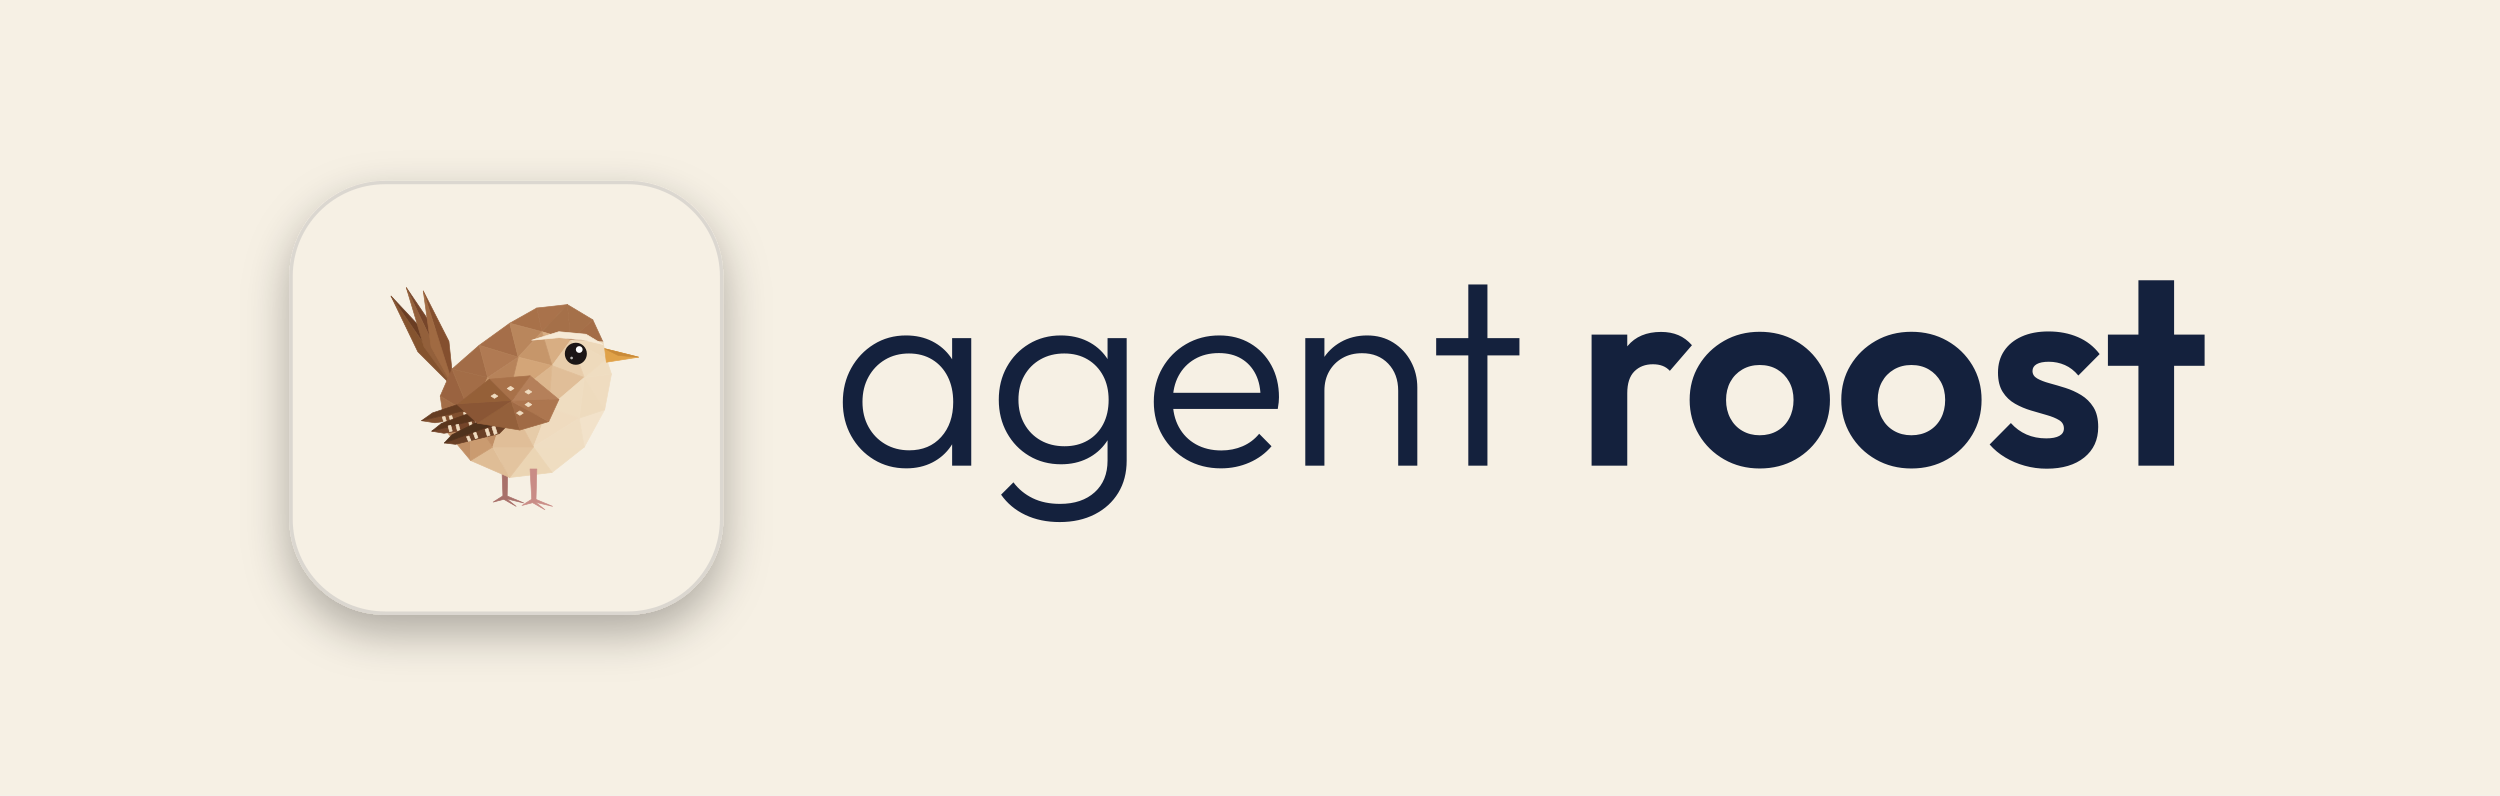
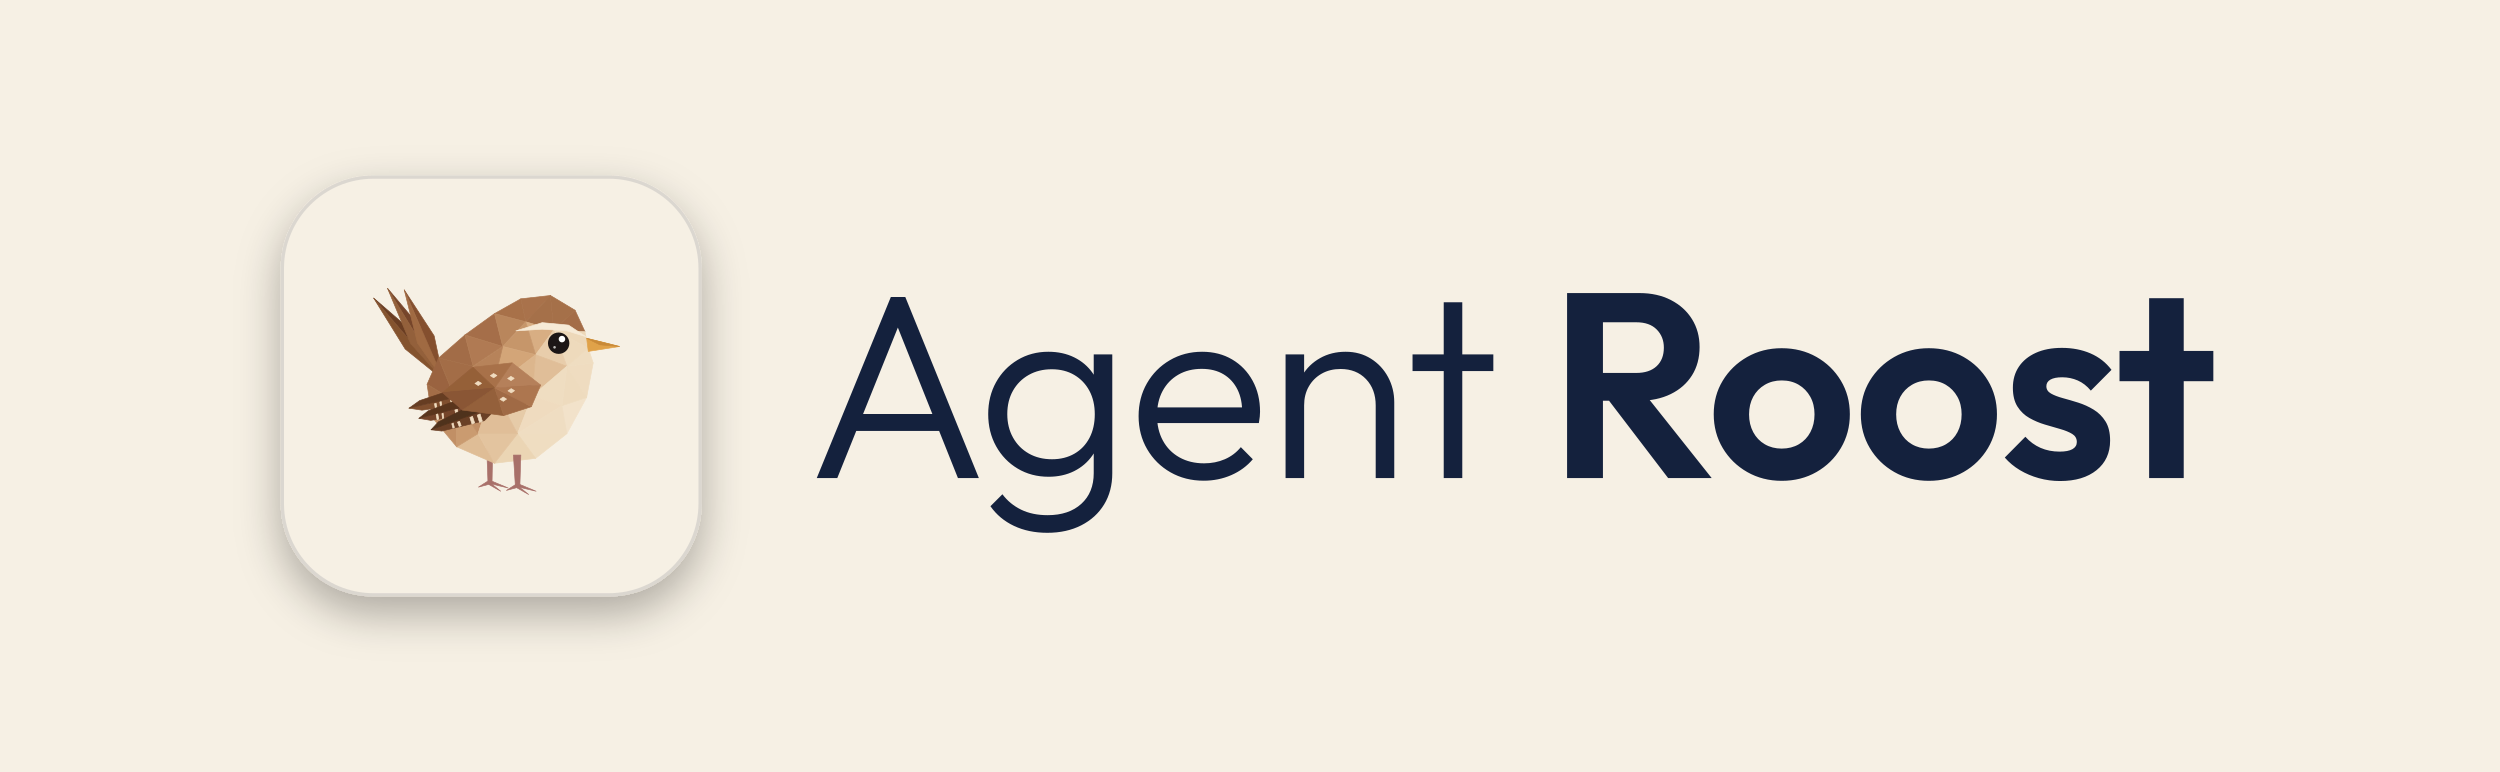
- <svg xmlns="http://www.w3.org/2000/svg" width="553" height="176" viewBox="0 0 553 176">
+ <svg xmlns="http://www.w3.org/2000/svg" width="570" height="176" viewBox="0 0 570 176">
  <defs>
    <filter id="lift" x="-30%" y="-30%" width="160%" height="170%">
      <feDropShadow dx="0" dy="4" stdDeviation="5" flood-color="#000" flood-opacity="0.3" />
    </filter>
  </defs>
-   <rect width="553" height="176" fill="#F6F0E4" />
+   <rect width="570" height="176" fill="#F6F0E4" />
  <g transform="translate(64 40)">
    <g filter="url(#lift)">
      <g transform="scale(0.1875)">
        <defs>
          <clipPath id="icorner">
            <rect width="512" height="512" rx="113" />
          </clipPath>
        </defs>
        <g clip-path="url(#icorner)">
          <rect width="512" height="512" fill="#F6F0E4" />
-           <g>
-             <path id="path1" fill="#6a3e24" stroke="#6a3e24" stroke-width="0.8" stroke-linejoin="round" d="M 194 244 L 169.774 189.182 L 120 136 Z" />
-             <path id="path2" fill="#84522f" stroke="#84522f" stroke-width="0.8" stroke-linejoin="round" d="M 194 244 L 120 136 L 151.626 201.618 Z" />
-             <path id="path3" fill="#764529" stroke="#764529" stroke-width="0.8" stroke-linejoin="round" d="M 194 244 L 178.738 186.184 L 138 126 Z" />
-             <path id="path4" fill="#93603a" stroke="#93603a" stroke-width="0.8" stroke-linejoin="round" d="M 194 244 L 138 126 L 158.862 195.616 Z" />
-             <path id="path5" fill="#84502f" stroke="#84502f" stroke-width="0.8" stroke-linejoin="round" d="M 194 244 L 188.289 189.388 L 158 130 Z" />
-             <path id="path6" fill="#a06a42" stroke="#a06a42" stroke-width="0.8" stroke-linejoin="round" d="M 194 244 L 158 130 L 167.311 196.012 Z" />
-             <path id="path7" fill="#a86f69" stroke="#a86f69" stroke-width="0.8" stroke-linejoin="round" d="M 250 318 L 258 318 L 257 372 L 252 372 Z" />
-             <path id="path8" fill="#a86f69" stroke="#a86f69" stroke-width="0.8" stroke-linejoin="round" d="M 252.5 370 L 276.5 380 L 255.5 375 Z" />
-             <path id="path9" fill="#a86f69" stroke="#a86f69" stroke-width="0.8" stroke-linejoin="round" d="M 252.5 372 L 267.5 384 L 253.5 376 Z" />
-             <path id="path10" fill="#a86f69" stroke="#a86f69" stroke-width="0.8" stroke-linejoin="round" d="M 254.5 370 L 240.5 379 L 255.5 375 Z" />
-             <path id="path11" fill="#a46d47" stroke="#a46d47" stroke-width="0.8" stroke-linejoin="round" d="M 370 190 L 358 164 L 332 188 Z" />
-             <path id="path12" fill="#a56f48" stroke="#a56f48" stroke-width="0.8" stroke-linejoin="round" d="M 358 164 L 328 146 L 332 188 Z" />
-             <path id="path13" fill="#edd8b9" stroke="#edd8b9" stroke-width="0.8" stroke-linejoin="round" d="M 370 190 L 374 210 L 332 188 Z" />
-             <path id="path14" fill="#a9724b" stroke="#a9724b" stroke-width="0.8" stroke-linejoin="round" d="M 328 146 L 292 150 L 298 178 Z" />
-             <path id="path15" fill="#a56f48" stroke="#a56f48" stroke-width="0.8" stroke-linejoin="round" d="M 328 146 L 332 188 L 298 178 Z" />
-             <path id="path16" fill="#a8714a" stroke="#a8714a" stroke-width="0.8" stroke-linejoin="round" d="M 292 150 L 260 168 L 298 178 Z" />
-             <path id="path17" fill="#efdcc0" stroke="#efdcc0" stroke-width="0.8" stroke-linejoin="round" d="M 372 270 L 380 228 L 348 232 Z" />
-             <path id="path18" fill="#efddc1" stroke="#efddc1" stroke-width="0.8" stroke-linejoin="round" d="M 380 228 L 374 210 L 348 232 Z" />
-             <path id="path19" fill="#eedabc" stroke="#eedabc" stroke-width="0.8" stroke-linejoin="round" d="M 374 210 L 332 188 L 348 232 Z" />
-             <path id="path20" fill="#d8ae83" stroke="#d8ae83" stroke-width="0.8" stroke-linejoin="round" d="M 332 188 L 298 178 L 310 218 Z" />
-             <path id="path21" fill="#e8cdab" stroke="#e8cdab" stroke-width="0.8" stroke-linejoin="round" d="M 332 188 L 348 232 L 310 218 Z" />
-             <path id="path22" fill="#a56e48" stroke="#a56e48" stroke-width="0.8" stroke-linejoin="round" d="M 260 168 L 224 194 L 270 208 Z" />
-             <path id="path23" fill="#b9865c" stroke="#b9865c" stroke-width="0.8" stroke-linejoin="round" d="M 260 168 L 298 178 L 270 208 Z" />
-             <path id="path24" fill="#c6966b" stroke="#c6966b" stroke-width="0.8" stroke-linejoin="round" d="M 298 178 L 310 218 L 270 208 Z" />
-             <path id="path25" fill="#a26c46" stroke="#a26c46" stroke-width="0.8" stroke-linejoin="round" d="M 224 194 L 192 222 L 234 232 Z" />
-             <path id="path26" fill="#b07a52" stroke="#b07a52" stroke-width="0.8" stroke-linejoin="round" d="M 224 194 L 270 208 L 234 232 Z" />
-             <path id="path27" fill="#9a6440" stroke="#9a6440" stroke-width="0.8" stroke-linejoin="round" d="M 192 222 L 178 254 L 214 276 Z" />
-             <path id="path28" fill="#a36d47" stroke="#a36d47" stroke-width="0.8" stroke-linejoin="round" d="M 192 222 L 234 232 L 214 276 Z" />
-             <path id="path29" fill="#a36d47" stroke="#a36d47" stroke-width="0.8" stroke-linejoin="round" d="M 178 254 L 184 294 L 214 276 Z" />
-             <path id="path30" fill="#c18f65" stroke="#c18f65" stroke-width="0.8" stroke-linejoin="round" d="M 184 294 L 214 330 L 214 276 Z" />
-             <path id="path31" fill="#d3a578" stroke="#d3a578" stroke-width="0.8" stroke-linejoin="round" d="M 310 218 L 270 208 L 258 258 Z" />
-             <path id="path32" fill="#b7835a" stroke="#b7835a" stroke-width="0.8" stroke-linejoin="round" d="M 270 208 L 234 232 L 258 258 Z" />
-             <path id="path33" fill="#c19065" stroke="#c19065" stroke-width="0.8" stroke-linejoin="round" d="M 234 232 L 214 276 L 258 258 Z" />
-             <path id="path34" fill="#e0be98" stroke="#e0be98" stroke-width="0.8" stroke-linejoin="round" d="M 348 232 L 310 218 L 306 268 Z" />
-             <path id="path35" fill="#dcb68d" stroke="#dcb68d" stroke-width="0.8" stroke-linejoin="round" d="M 310 218 L 258 258 L 306 268 Z" />
-             <path id="path36" fill="#f2e2ca" stroke="#f2e2ca" stroke-width="0.8" stroke-linejoin="round" d="M 348 314 L 372 270 L 342 280 Z" />
-             <path id="path37" fill="#eedbbe" stroke="#eedbbe" stroke-width="0.8" stroke-linejoin="round" d="M 372 270 L 348 232 L 342 280 Z" />
-             <path id="path38" fill="#efddc1" stroke="#efddc1" stroke-width="0.8" stroke-linejoin="round" d="M 348 232 L 306 268 L 342 280 Z" />
-             <path id="path39" fill="#efddc1" stroke="#efddc1" stroke-width="0.8" stroke-linejoin="round" d="M 310 344 L 348 314 L 288 314 Z" />
-             <path id="path40" fill="#ebd5b4" stroke="#ebd5b4" stroke-width="0.8" stroke-linejoin="round" d="M 260 350 L 310 344 L 288 314 Z" />
-             <path id="path41" fill="#e6cba8" stroke="#e6cba8" stroke-width="0.8" stroke-linejoin="round" d="M 258 258 L 306 268 L 288 314 Z" />
-             <path id="path42" fill="#efdbbf" stroke="#efdbbf" stroke-width="0.8" stroke-linejoin="round" d="M 306 268 L 342 280 L 288 314 Z" />
-             <path id="path43" fill="#efddc2" stroke="#efddc2" stroke-width="0.8" stroke-linejoin="round" d="M 348 314 L 342 280 L 288 314 Z" />
-             <path id="path44" fill="#dfbd96" stroke="#dfbd96" stroke-width="0.8" stroke-linejoin="round" d="M 214 330 L 260 350 L 240 314 Z" />
-             <path id="path45" fill="#e3c49f" stroke="#e3c49f" stroke-width="0.8" stroke-linejoin="round" d="M 260 350 L 288 314 L 240 314 Z" />
-             <path id="path46" fill="#ca9b70" stroke="#ca9b70" stroke-width="0.8" stroke-linejoin="round" d="M 214 330 L 214 276 L 240 314 Z" />
-             <path id="path47" fill="#c18f65" stroke="#c18f65" stroke-width="0.8" stroke-linejoin="round" d="M 214 276 L 258 258 L 240 314 Z" />
-             <path id="path48" fill="#e0be98" stroke="#e0be98" stroke-width="0.8" stroke-linejoin="round" d="M 258 258 L 288 314 L 240 314 Z" />
-             <path id="path49" fill="#80502f" stroke="#80502f" stroke-width="0.8" stroke-linejoin="round" d="M 292 237 L 237.958 275.979 L 171.779 285.439 L 156 283 L 300 249 Z" />
-             <path id="path50" fill="#663c22" stroke="#663c22" stroke-width="0.8" stroke-linejoin="round" d="M 300 249 L 156 283 L 169.021 273.761 L 232.442 252.621 L 308 261 Z" />
-             <path id="path51" fill="#f0dcc0" stroke="#f0dcc0" stroke-width="0.8" stroke-linejoin="round" d="M 241.03 280.185 L 239.422 273.372 L 236.308 274.108 L 237.916 280.92 Z" />
-             <path id="path52" fill="#f0dcc0" stroke="#f0dcc0" stroke-width="0.8" stroke-linejoin="round" d="M 217.11 277.305 L 215.502 270.492 L 212.388 271.228 L 213.996 278.04 Z" />
-             <path id="path53" fill="#f0dcc0" stroke="#f0dcc0" stroke-width="0.8" stroke-linejoin="round" d="M 210.19 279.425 L 208.582 272.612 L 205.467 273.348 L 207.076 280.16 Z" />
-             <path id="Path-copy-4" fill="#f0dcc0" stroke="#f0dcc0" stroke-width="0.8" stroke-linejoin="round" d="M 193.19 282.56 L 191.582 277 L 188.467 277.6 L 190.076 283.16 Z" />
-             <path id="Path-copy-5" fill="#f0dcc0" stroke="#f0dcc0" stroke-width="0.8" stroke-linejoin="round" d="M 185.19 283.56 L 183.582 278 L 180.467 278.6 L 182.076 284.16 Z" />
-             <path id="path54" fill="#74452a" stroke="#74452a" stroke-width="0.8" stroke-linejoin="round" d="M 290.116 251.324 L 242.116 288.601 L 182.467 297.823 L 168.044 295.354 L 297.259 261.953 Z" />
-             <path id="path55" fill="#5a341d" stroke="#5a341d" stroke-width="0.8" stroke-linejoin="round" d="M 297.259 261.953 L 168.044 295.354 L 179.464 286.205 L 236.109 265.365 L 304.402 272.582 Z" />
-             <path id="path56" fill="#f0dcc0" stroke="#f0dcc0" stroke-width="0.8" stroke-linejoin="round" d="M 245.393 291.977 L 243.085 285.369 L 240.064 286.424 L 242.372 293.032 Z" />
-             <path id="path57" fill="#f0dcc0" stroke="#f0dcc0" stroke-width="0.8" stroke-linejoin="round" d="M 224.713 288.897 L 222.405 282.289 L 219.384 283.344 L 221.692 289.952 Z" />
-             <path id="path58" fill="#f0dcc0" stroke="#f0dcc0" stroke-width="0.8" stroke-linejoin="round" d="M 216.59 291.182 L 214.838 284.405 L 211.74 285.206 L 213.492 291.983 Z" />
-             <path id="Path-copy-2" fill="#f0dcc0" stroke="#f0dcc0" stroke-width="0.8" stroke-linejoin="round" d="M 201.31 293.925 L 199.558 287.147 L 196.46 287.948 L 198.212 294.725 Z" />
-             <path id="Path-copy-3" fill="#f0dcc0" stroke="#f0dcc0" stroke-width="0.8" stroke-linejoin="round" d="M 192.176 295.171 L 190.424 288.394 L 187.325 289.195 L 189.077 295.972 Z" />
-             <path id="path59" fill="#6a3f25" stroke="#6a3f25" stroke-width="0.8" stroke-linejoin="round" d="M 285.238 259.665 L 247.739 298.188 L 195.997 310.842 L 182.887 309.275 L 293.263 268.643 Z" />
-             <path id="path60" fill="#50301b" stroke="#50301b" stroke-width="0.8" stroke-linejoin="round" d="M 293.263 268.643 L 182.887 309.275 L 191.852 299.581 L 239.448 275.666 L 301.288 277.62 Z" />
-             <path id="path61" fill="#f0dcc0" stroke="#f0dcc0" stroke-width="0.8" stroke-linejoin="round" d="M 245.222 297.855 L 242.447 289 L 239 290.49 L 241.775 299.345 Z" />
-             <path id="path62" fill="#f0dcc0" stroke="#f0dcc0" stroke-width="0.8" stroke-linejoin="round" d="M 236.834 299.956 L 234.232 292 L 231 293.339 L 233.603 301.295 Z" />
-             <path id="path63" fill="#f0dcc0" stroke="#f0dcc0" stroke-width="0.8" stroke-linejoin="round" d="M 222.506 303.108 L 220.088 296.539 L 217.085 297.645 L 219.503 304.214 Z" />
-             <path id="Path-copy" fill="#f0dcc0" stroke="#f0dcc0" stroke-width="0.8" stroke-linejoin="round" d="M 214.209 306.472 L 211.885 301 L 209 301.921 L 211.323 307.393 Z" />
-             <path id="path64" fill="#b5805a" stroke="#b5805a" stroke-width="0.8" stroke-linejoin="round" d="M 318 258 L 284 230 L 262 260 Z" />
-             <path id="path65" fill="#a8714a" stroke="#a8714a" stroke-width="0.8" stroke-linejoin="round" d="M 284 230 L 236 234 L 262 260 Z" />
-             <path id="path66" fill="#956039" stroke="#956039" stroke-width="0.8" stroke-linejoin="round" d="M 236 234 L 198 264 L 262 260 Z" />
-             <path id="path67" fill="#8a5636" stroke="#8a5636" stroke-width="0.8" stroke-linejoin="round" d="M 198 264 L 222 286 L 262 260 Z" />
-             <path id="path68" fill="#94603a" stroke="#94603a" stroke-width="0.8" stroke-linejoin="round" d="M 222 286 L 272 294 L 262 260 Z" />
-             <path id="path69" fill="#a06a44" stroke="#a06a44" stroke-width="0.8" stroke-linejoin="round" d="M 272 294 L 306 284 L 262 260 Z" />
-             <path id="path70" fill="#ad7650" stroke="#ad7650" stroke-width="0.8" stroke-linejoin="round" d="M 306 284 L 318 258 L 262 260 Z" />
-             <path id="path71" fill="#f0dcc0" stroke="#f0dcc0" stroke-width="0.8" stroke-linejoin="round" d="M 268 274 L 272 271.4 L 276 274 L 272 276.6 Z" />
-             <path id="path72" fill="#f0dcc0" stroke="#f0dcc0" stroke-width="0.8" stroke-linejoin="round" d="M 278 264 L 282 261.4 L 286 264 L 282 266.6 Z" />
-             <path id="path73" fill="#f0dcc0" stroke="#f0dcc0" stroke-width="0.8" stroke-linejoin="round" d="M 278 249 L 282 246.4 L 286 249 L 282 251.6 Z" />
-             <path id="path74" fill="#f0dcc0" stroke="#f0dcc0" stroke-width="0.8" stroke-linejoin="round" d="M 257 245 L 261 242.4 L 265 245 L 261 247.6 Z" />
-             <path id="path75" fill="#f0dcc0" stroke="#f0dcc0" stroke-width="0.8" stroke-linejoin="round" d="M 238 254 L 242 251.4 L 246 254 L 242 256.6 Z" />
-             <path id="path76" fill="#e0a24a" stroke="#e0a24a" stroke-width="0.8" stroke-linejoin="round" d="M 372 198 L 412 208 L 374 214 Z" />
-             <path id="path77" fill="#c98a38" stroke="#c98a38" stroke-width="0.8" stroke-linejoin="round" d="M 372 198 L 412 208 L 388 206 Z" />
-             <path id="path78" fill="#f6ead6" stroke="#f6ead6" stroke-width="0.8" stroke-linejoin="round" d="M 370 193 L 350 181 L 318 178 L 286 188 L 318 185 L 348 188 Z" />
-             <path id="path79" fill="#1b1512" stroke="none" d="M 351 204 C 351 211.18 345.18 217 338 217 C 330.82 217 325 211.18 325 204 C 325 196.82 330.82 191 338 191 C 345.18 191 351 196.82 351 204 Z" />
-             <path id="path80" fill="#ffffff" stroke="none" d="M 346 199 C 346 201.209 344.209 203 342 203 C 339.791 203 338 201.209 338 199 C 338 196.791 339.791 195 342 195 C 344.209 195 346 196.791 346 199 Z" />
-             <path id="path81" fill="#ffffff" stroke="none" opacity="0.7" d="M 334.6 209 C 334.6 209.884 333.884 210.6 333 210.6 C 332.116 210.6 331.4 209.884 331.4 209 C 331.4 208.116 332.116 207.4 333 207.4 C 333.884 207.4 334.6 208.116 334.6 209 Z" />
-             <path id="path82" fill="#c98c86" stroke="#c98c86" stroke-width="0.8" stroke-linejoin="round" d="M 284 340 L 292 340 L 291 376 L 286 376 Z" />
-             <path id="path83" fill="#c98c86" stroke="#c98c86" stroke-width="0.8" stroke-linejoin="round" d="M 286.5 374 L 310.5 384 L 289.5 379 Z" />
-             <path id="path84" fill="#c98c86" stroke="#c98c86" stroke-width="0.8" stroke-linejoin="round" d="M 286.5 376 L 301.5 388 L 287.5 380 Z" />
-             <path id="path85" fill="#c98c86" stroke="#c98c86" stroke-width="0.8" stroke-linejoin="round" d="M 288.5 374 L 274.5 383 L 289.5 379 Z" />
+           <g id="Group">
+             <g id="g1">
+               <path id="path1" fill="#6a3e24" stroke="#6a3e24" stroke-width="0.8" stroke-linejoin="round" d="M 197.992 248.788 L 168.143 196.818 L 113.058 149.157 Z" />
+               <path id="path2" fill="#84522f" stroke="#84522f" stroke-width="0.8" stroke-linejoin="round" d="M 197.992 248.788 L 113.058 149.157 L 151.401 211.09 Z" />
+               <path id="path3" fill="#764529" stroke="#764529" stroke-width="0.8" stroke-linejoin="round" d="M 197.992 248.788 L 176.742 192.894 L 129.909 137.322 Z" />
+               <path id="path4" fill="#93603a" stroke="#93603a" stroke-width="0.8" stroke-linejoin="round" d="M 197.992 248.788 L 129.909 137.322 L 157.967 204.362 Z" />
+               <path id="path5" fill="#84502f" stroke="#84502f" stroke-width="0.8" stroke-linejoin="round" d="M 197.992 248.788 L 186.577 195.077 L 150.218 139.199 Z" />
+               <path id="path6" fill="#a06a42" stroke="#a06a42" stroke-width="0.8" stroke-linejoin="round" d="M 197.992 248.788 L 150.218 139.199 L 166.41 203.869 Z" />
+             </g>
+             <g id="g2">
+               <path id="path7" fill="#a86f69" stroke="#a86f69" stroke-width="0.8" stroke-linejoin="round" d="M 250 318 L 258 318 L 257 372 L 252 372 Z" />
+               <path id="path8" fill="#a86f69" stroke="#a86f69" stroke-width="0.8" stroke-linejoin="round" d="M 252.5 370 L 276.5 380 L 255.5 375 Z" />
+               <path id="path9" fill="#a86f69" stroke="#a86f69" stroke-width="0.8" stroke-linejoin="round" d="M 252.5 372 L 267.5 384 L 253.5 376 Z" />
+               <path id="path10" fill="#a86f69" stroke="#a86f69" stroke-width="0.8" stroke-linejoin="round" d="M 254.5 370 L 240.5 379 L 255.5 375 Z" />
+             </g>
+             <g id="g3">
+               <path id="path11" fill="#a46d47" stroke="#a46d47" stroke-width="0.8" stroke-linejoin="round" d="M 370 190 L 358 164 L 332 188 Z" />
+               <path id="path12" fill="#a56f48" stroke="#a56f48" stroke-width="0.8" stroke-linejoin="round" d="M 358 164 L 328 146 L 332 188 Z" />
+               <path id="path13" fill="#edd8b9" stroke="#edd8b9" stroke-width="0.8" stroke-linejoin="round" d="M 370 190 L 374 210 L 332 188 Z" />
+               <path id="path14" fill="#a9724b" stroke="#a9724b" stroke-width="0.8" stroke-linejoin="round" d="M 328 146 L 292 150 L 298 178 Z" />
+               <path id="path15" fill="#a56f48" stroke="#a56f48" stroke-width="0.8" stroke-linejoin="round" d="M 328 146 L 332 188 L 298 178 Z" />
+               <path id="path16" fill="#a8714a" stroke="#a8714a" stroke-width="0.8" stroke-linejoin="round" d="M 292 150 L 260 168 L 298 178 Z" />
+               <path id="path17" fill="#efdcc0" stroke="#efdcc0" stroke-width="0.8" stroke-linejoin="round" d="M 372 270 L 380 228 L 348 232 Z" />
+               <path id="path18" fill="#efddc1" stroke="#efddc1" stroke-width="0.8" stroke-linejoin="round" d="M 380 228 L 374 210 L 348 232 Z" />
+               <path id="path19" fill="#eedabc" stroke="#eedabc" stroke-width="0.8" stroke-linejoin="round" d="M 374 210 L 332 188 L 348 232 Z" />
+               <path id="path20" fill="#d8ae83" stroke="#d8ae83" stroke-width="0.8" stroke-linejoin="round" d="M 332 188 L 298 178 L 310 218 Z" />
+               <path id="path21" fill="#e8cdab" stroke="#e8cdab" stroke-width="0.8" stroke-linejoin="round" d="M 332 188 L 348 232 L 310 218 Z" />
+               <path id="path22" fill="#a56e48" stroke="#a56e48" stroke-width="0.8" stroke-linejoin="round" d="M 260 168 L 224 194 L 270 208 Z" />
+               <path id="path23" fill="#b9865c" stroke="#b9865c" stroke-width="0.8" stroke-linejoin="round" d="M 260 168 L 298 178 L 270 208 Z" />
+               <path id="path24" fill="#c6966b" stroke="#c6966b" stroke-width="0.8" stroke-linejoin="round" d="M 298 178 L 310 218 L 270 208 Z" />
+               <path id="path25" fill="#a26c46" stroke="#a26c46" stroke-width="0.8" stroke-linejoin="round" d="M 224 194 L 192 222 L 234 232 Z" />
+               <path id="path26" fill="#b07a52" stroke="#b07a52" stroke-width="0.8" stroke-linejoin="round" d="M 224 194 L 270 208 L 234 232 Z" />
+               <path id="path27" fill="#9a6440" stroke="#9a6440" stroke-width="0.8" stroke-linejoin="round" d="M 192 222 L 178 254 L 214 276 Z" />
+               <path id="path28" fill="#a36d47" stroke="#a36d47" stroke-width="0.8" stroke-linejoin="round" d="M 192 222 L 234 232 L 214 276 Z" />
+               <path id="path29" fill="#a36d47" stroke="#a36d47" stroke-width="0.8" stroke-linejoin="round" d="M 178 254 L 184 294 L 214 276 Z" />
+               <path id="path30" fill="#c18f65" stroke="#c18f65" stroke-width="0.8" stroke-linejoin="round" d="M 184 294 L 214 330 L 214 276 Z" />
+               <path id="path31" fill="#d3a578" stroke="#d3a578" stroke-width="0.8" stroke-linejoin="round" d="M 310 218 L 270 208 L 258 258 Z" />
+               <path id="path32" fill="#b7835a" stroke="#b7835a" stroke-width="0.8" stroke-linejoin="round" d="M 270 208 L 234 232 L 258 258 Z" />
+               <path id="path33" fill="#c19065" stroke="#c19065" stroke-width="0.8" stroke-linejoin="round" d="M 234 232 L 214 276 L 258 258 Z" />
+               <path id="path34" fill="#e0be98" stroke="#e0be98" stroke-width="0.8" stroke-linejoin="round" d="M 348 232 L 310 218 L 306 268 Z" />
+               <path id="path35" fill="#dcb68d" stroke="#dcb68d" stroke-width="0.8" stroke-linejoin="round" d="M 310 218 L 258 258 L 306 268 Z" />
+               <path id="path36" fill="#f2e2ca" stroke="#f2e2ca" stroke-width="0.8" stroke-linejoin="round" d="M 348 314 L 372 270 L 342 280 Z" />
+               <path id="path37" fill="#eedbbe" stroke="#eedbbe" stroke-width="0.8" stroke-linejoin="round" d="M 372 270 L 348 232 L 342 280 Z" />
+               <path id="path38" fill="#efddc1" stroke="#efddc1" stroke-width="0.8" stroke-linejoin="round" d="M 348 232 L 306 268 L 342 280 Z" />
+               <path id="path39" fill="#efddc1" stroke="#efddc1" stroke-width="0.8" stroke-linejoin="round" d="M 310 344 L 348 314 L 288 314 Z" />
+               <path id="path40" fill="#ebd5b4" stroke="#ebd5b4" stroke-width="0.8" stroke-linejoin="round" d="M 260 350 L 310 344 L 288 314 Z" />
+               <path id="path41" fill="#e6cba8" stroke="#e6cba8" stroke-width="0.8" stroke-linejoin="round" d="M 258 258 L 306 268 L 288 314 Z" />
+               <path id="path42" fill="#efdbbf" stroke="#efdbbf" stroke-width="0.8" stroke-linejoin="round" d="M 306 268 L 342 280 L 288 314 Z" />
+               <path id="path43" fill="#efddc2" stroke="#efddc2" stroke-width="0.8" stroke-linejoin="round" d="M 348 314 L 342 280 L 288 314 Z" />
+               <path id="path44" fill="#dfbd96" stroke="#dfbd96" stroke-width="0.8" stroke-linejoin="round" d="M 214 330 L 260 350 L 240 314 Z" />
+               <path id="path45" fill="#e3c49f" stroke="#e3c49f" stroke-width="0.8" stroke-linejoin="round" d="M 260 350 L 288 314 L 240 314 Z" />
+               <path id="path46" fill="#ca9b70" stroke="#ca9b70" stroke-width="0.8" stroke-linejoin="round" d="M 214 330 L 214 276 L 240 314 Z" />
+               <path id="path47" fill="#c18f65" stroke="#c18f65" stroke-width="0.8" stroke-linejoin="round" d="M 214 276 L 258 258 L 240 314 Z" />
+               <path id="path48" fill="#e0be98" stroke="#e0be98" stroke-width="0.8" stroke-linejoin="round" d="M 258 258 L 288 314 L 240 314 Z" />
+             </g>
+             <g id="g4">
+               <path id="path49" fill="#80502f" stroke="#80502f" stroke-width="0.8" stroke-linejoin="round" d="M 292 237 L 237.958 275.979 L 171.779 285.439 L 156 283 L 300 249 Z" />
+               <path id="path50" fill="#663c22" stroke="#663c22" stroke-width="0.8" stroke-linejoin="round" d="M 300 249 L 156 283 L 169.021 273.761 L 232.442 252.621 L 308 261 Z" />
+               <path id="path53" fill="#f0dcc0" stroke="#f0dcc0" stroke-width="0.8" stroke-linejoin="round" d="M 211.19 279.425 L 209.582 272.612 L 206.467 273.348 L 208.076 280.16 Z" />
+               <path id="Path-copy-4" fill="#f0dcc0" stroke="#f0dcc0" stroke-width="0.8" stroke-linejoin="round" d="M 196 280.56 L 195.137 275 L 193.467 275.6 L 194.33 281.16 Z" />
+               <path id="Path-copy-5" fill="#f0dcc0" stroke="#f0dcc0" stroke-width="0.8" stroke-linejoin="round" d="M 190 282.56 L 188.978 277 L 187 277.6 L 188.022 283.16 Z" />
+               <path id="path54" fill="#74452a" stroke="#74452a" stroke-width="0.8" stroke-linejoin="round" d="M 290.116 251.324 L 242.116 288.601 L 182.467 297.823 L 168.044 295.354 L 297.259 261.953 Z" />
+               <path id="path55" fill="#5a341d" stroke="#5a341d" stroke-width="0.8" stroke-linejoin="round" d="M 297.259 261.953 L 168.044 295.354 L 179.464 286.205 L 236.109 265.365 L 304.402 272.582 Z" />
+               <path id="path58" fill="#f0dcc0" stroke="#f0dcc0" stroke-width="0.8" stroke-linejoin="round" d="M 216.59 291.182 L 214.838 284.405 L 211.74 285.206 L 213.492 291.983 Z" />
+               <path id="Path-copy-2" fill="#f0dcc0" stroke="#f0dcc0" stroke-width="0.8" stroke-linejoin="round" d="M 198.31 295.015 L 197.476 289 L 196 289.711 L 196.835 295.725 Z" />
+               <path id="Path-copy-3" fill="#f0dcc0" stroke="#f0dcc0" stroke-width="0.8" stroke-linejoin="round" d="M 192.176 296.235 L 191.028 290 L 189 290.737 L 190.147 296.972 Z" />
+               <path id="path59" fill="#6a3f25" stroke="#6a3f25" stroke-width="0.8" stroke-linejoin="round" d="M 285.238 259.665 L 247.739 298.188 L 195.997 310.842 L 182.887 309.275 L 293.263 268.643 Z" />
+               <path id="path60" fill="#50301b" stroke="#50301b" stroke-width="0.8" stroke-linejoin="round" d="M 293.263 268.643 L 182.887 309.275 L 191.852 299.581 L 239.448 275.666 L 301.288 277.62 Z" />
+               <path id="path61" fill="#f0dcc0" stroke="#f0dcc0" stroke-width="0.8" stroke-linejoin="round" d="M 245.222 298.855 L 242.447 290 L 239 291.49 L 241.775 300.345 Z" />
+               <path id="path62" fill="#f0dcc0" stroke="#f0dcc0" stroke-width="0.8" stroke-linejoin="round" d="M 235.834 300.956 L 233.232 293 L 230 294.339 L 232.603 302.295 Z" />
+               <path id="path63" fill="#f0dcc0" stroke="#f0dcc0" stroke-width="0.8" stroke-linejoin="round" d="M 219.506 304.319 L 217.496 299 L 215 299.895 L 217.01 305.214 Z" />
+               <path id="Path-copy" fill="#f0dcc0" stroke="#f0dcc0" stroke-width="0.8" stroke-linejoin="round" d="M 211.209 306.472 L 209.777 301 L 208 301.921 L 209.431 307.393 Z" />
+             </g>
+             <g id="g5">
+               <path id="path64" fill="#b5805a" stroke="#b5805a" stroke-width="0.798" stroke-linejoin="round" d="M 316.098 254.913 L 281.458 227.867 L 260.293 258.361 Z" />
+               <path id="path65" fill="#a8714a" stroke="#a8714a" stroke-width="0.798" stroke-linejoin="round" d="M 281.458 227.867 L 233.684 233.102 L 260.293 258.361 Z" />
+               <path id="path66" fill="#956039" stroke="#956039" stroke-width="0.798" stroke-linejoin="round" d="M 233.684 233.102 L 196.559 264.012 L 260.293 258.361 Z" />
+               <path id="path67" fill="#8a5636" stroke="#8a5636" stroke-width="0.798" stroke-linejoin="round" d="M 196.559 264.012 L 221.069 285.333 L 260.293 258.361 Z" />
+               <path id="path68" fill="#94603a" stroke="#94603a" stroke-width="0.798" stroke-linejoin="round" d="M 221.069 285.333 L 271.15 292.015 L 260.293 258.361 Z" />
+               <path id="path69" fill="#a06a44" stroke="#a06a44" stroke-width="0.798" stroke-linejoin="round" d="M 271.15 292.015 L 304.804 281.159 L 260.293 258.361 Z" />
+               <path id="path70" fill="#ad7650" stroke="#ad7650" stroke-width="0.798" stroke-linejoin="round" d="M 304.804 281.159 L 316.098 254.913 L 260.293 258.361 Z" />
+               <path id="path71" fill="#f0dcc0" stroke="#f0dcc0" stroke-width="0.798" stroke-linejoin="round" d="M 266.641 272.17 L 270.563 269.473 L 274.62 271.962 L 270.698 274.66 Z" />
+               <path id="path72" fill="#f0dcc0" stroke="#f0dcc0" stroke-width="0.798" stroke-linejoin="round" d="M 276.356 261.936 L 280.278 259.239 L 284.336 261.728 L 280.413 264.426 Z" />
+               <path id="path73" fill="#f0dcc0" stroke="#f0dcc0" stroke-width="0.798" stroke-linejoin="round" d="M 275.967 246.974 L 279.889 244.277 L 283.946 246.767 L 280.024 249.464 Z" />
+               <path id="path74" fill="#f0dcc0" stroke="#f0dcc0" stroke-width="0.798" stroke-linejoin="round" d="M 254.916 243.529 L 258.839 240.832 L 262.896 243.322 L 258.974 246.019 Z" />
+               <path id="path75" fill="#f0dcc0" stroke="#f0dcc0" stroke-width="0.798" stroke-linejoin="round" d="M 236.198 252.999 L 240.121 250.302 L 244.178 252.792 L 240.255 255.489 Z" />
+             </g>
+             <g id="g6">
+               <path id="path76" fill="#e0a24a" stroke="#e0a24a" stroke-width="0.8" stroke-linejoin="round" d="M 372 198 L 412 208 L 374 214 Z" />
+               <path id="path77" fill="#c98a38" stroke="#c98a38" stroke-width="0.8" stroke-linejoin="round" d="M 372 198 L 412 208 L 388 206 Z" />
+             </g>
+             <path id="path78" fill="#f6ead6" stroke="#f6ead6" stroke-width="0.8" stroke-linejoin="round" d="M 371 196 L 350 182 L 318 179 L 286 189 L 318 187 L 348 189 Z" />
+             <g id="g7">
+               <path id="path79" fill="#1b1512" stroke="none" d="M 351 204 C 351 211.18 345.18 217 338 217 C 330.82 217 325 211.18 325 204 C 325 196.82 330.82 191 338 191 C 345.18 191 351 196.82 351 204 Z" />
+               <path id="path80" fill="#ffffff" stroke="none" d="M 346 199 C 346 201.209 344.209 203 342 203 C 339.791 203 338 201.209 338 199 C 338 196.791 339.791 195 342 195 C 344.209 195 346 196.791 346 199 Z" />
+               <path id="path81" fill="#ffffff" stroke="none" opacity="0.7" d="M 334.6 209 C 334.6 209.884 333.884 210.6 333 210.6 C 332.116 210.6 331.4 209.884 331.4 209 C 331.4 208.116 332.116 207.4 333 207.4 C 333.884 207.4 334.6 208.116 334.6 209 Z" />
+             </g>
+             <g id="Group-copy">
+               <path id="path51" fill="#a86f69" stroke="#a86f69" stroke-width="0.8" stroke-linejoin="round" d="M 283 340 L 292 340 L 290.875 376 L 285.25 376 Z" />
+               <path id="path52" fill="#a86f69" stroke="#a86f69" stroke-width="0.8" stroke-linejoin="round" d="M 286.5 374 L 310.5 384 L 289.5 379 Z" />
+               <path id="path56" fill="#a86f69" stroke="#a86f69" stroke-width="0.8" stroke-linejoin="round" d="M 286.5 376 L 301.5 388 L 287.5 380 Z" />
+               <path id="path57" fill="#a86f69" stroke="#a86f69" stroke-width="0.8" stroke-linejoin="round" d="M 288.5 374 L 274.5 383 L 289.5 379 Z" />
+             </g>
          </g>
        </g>
        <rect x="2" y="2" width="508" height="508" rx="111" fill="none" stroke="#14213D" stroke-opacity="0.12" stroke-width="4" />
      </g>
    </g>
-     <path d="M136.47 63.6Q132.48 63.6 129.3 61.665Q126.12 59.73 124.275 56.415Q122.43 53.1 122.43 48.96Q122.43 44.79 124.275 41.46Q126.12 38.13 129.285 36.165Q132.45 34.2 136.41 34.2Q139.65 34.2 142.2 35.49Q144.75 36.78 146.355 39.09Q147.96 41.4 148.29 44.46V53.31Q147.93 56.37 146.34 58.695Q144.75 61.02 142.215 62.31Q139.68 63.6 136.47 63.6ZM137.13 59.61Q141.54 59.61 144.195 56.655Q146.85 53.7 146.85 48.93Q146.85 45.72 145.635 43.305Q144.42 40.89 142.215 39.54Q140.01 38.19 137.07 38.19Q134.07 38.19 131.76 39.57Q129.45 40.95 128.115 43.365Q126.78 45.78 126.78 48.9Q126.78 52.02 128.115 54.435Q129.45 56.85 131.79 58.23Q134.13 59.61 137.13 59.61ZM146.61 63.0V55.44L147.45 48.51L146.61 41.7V34.8H150.84V63.0Z M170.4 75.48Q166.14 75.48 162.81 73.905Q159.48 72.33 157.44 69.42L160.17 66.69Q161.85 68.94 164.43 70.2Q167.01 71.46 170.49 71.46Q175.32 71.46 178.155 68.88Q180.99 66.3 180.99 61.89V54.84L181.83 48.42L180.99 42.06V34.8H185.22V61.89Q185.22 65.97 183.36 69.015Q181.5 72.06 178.155 73.77Q174.81 75.48 170.4 75.48ZM170.7 62.7Q166.77 62.7 163.65 60.84Q160.53 58.98 158.73 55.74Q156.93 52.5 156.93 48.42Q156.93 44.37 158.715 41.16Q160.5 37.95 163.62 36.075Q166.74 34.2 170.64 34.2Q173.94 34.2 176.535 35.475Q179.13 36.75 180.735 39.045Q182.34 41.34 182.67 44.46V52.47Q182.31 55.53 180.69 57.84Q179.07 60.15 176.505 61.425Q173.94 62.7 170.7 62.7ZM171.48 58.71Q174.39 58.71 176.595 57.435Q178.8 56.16 180.015 53.85Q181.23 51.54 181.23 48.45Q181.23 45.39 180.0 43.095Q178.77 40.8 176.565 39.495Q174.36 38.19 171.42 38.19Q168.45 38.19 166.155 39.495Q163.86 40.8 162.57 43.095Q161.28 45.39 161.28 48.42Q161.28 51.42 162.585 53.76Q163.89 56.1 166.185 57.405Q168.48 58.71 171.48 58.71Z M206.07 63.6Q201.84 63.6 198.48 61.68Q195.12 59.76 193.17 56.415Q191.22 53.07 191.22 48.87Q191.22 44.7 193.125 41.385Q195.03 38.07 198.33 36.135Q201.63 34.2 205.71 34.2Q209.58 34.2 212.55 35.955Q215.52 37.71 217.215 40.8Q218.91 43.89 218.91 47.88Q218.91 48.36 218.85 48.99Q218.79 49.62 218.64 50.46H194.19V46.89H216.33L214.83 48.18Q214.89 45.09 213.78 42.84Q212.67 40.59 210.6 39.345Q208.53 38.1 205.62 38.1Q202.56 38.1 200.265 39.435Q197.97 40.77 196.695 43.14Q195.42 45.51 195.42 48.72Q195.42 51.99 196.755 54.45Q198.09 56.91 200.52 58.275Q202.95 59.64 206.16 59.64Q208.71 59.64 210.87 58.71Q213.03 57.78 214.53 55.95L217.26 58.71Q215.28 61.05 212.355 62.325Q209.43 63.6 206.07 63.6Z M245.28 63.0V46.44Q245.28 42.75 243.075 40.44Q240.87 38.13 237.277 38.13Q234.832 38.13 232.961 39.195Q231.09 40.26 230.025 42.12Q228.96 43.98 228.96 46.41L227.04 45.33Q227.04 42.12 228.525 39.615Q230.01 37.11 232.587 35.655Q235.164 34.2 238.422 34.2Q241.68 34.2 244.185 35.775Q246.69 37.35 248.1 39.975Q249.51 42.6 249.51 45.72V63.0ZM224.73 63.0V34.8H228.96V63.0Z M260.79 63.0V22.92H265.02V63.0ZM253.68 38.61V34.8H272.1V38.61Z M288.06 63.0V34.02H295.95V63.0ZM295.95 46.995 292.875 44.925Q293.445 39.63 296.025 36.525Q298.605 33.42 303.435 33.42Q305.565 33.42 307.238 34.125Q308.91 34.83 310.26 36.36L305.37 42.03Q304.68 41.28 303.756 40.928Q302.832 40.575 301.62 40.575Q299.1 40.575 297.525 42.146Q295.95 43.717 295.95 46.995Z M325.26 63.63Q320.895 63.63 317.377 61.62Q313.86 59.61 311.805 56.16Q309.75 52.71 309.75 48.45Q309.75 44.19 311.798 40.8Q313.845 37.41 317.362 35.4Q320.88 33.39 325.245 33.39Q329.655 33.39 333.165 35.377Q336.675 37.365 338.73 40.778Q340.785 44.19 340.785 48.45Q340.785 52.71 338.737 56.16Q336.69 59.61 333.18 61.62Q329.67 63.63 325.26 63.63ZM325.245 56.28Q327.465 56.28 329.16 55.29Q330.855 54.3 331.793 52.523Q332.73 50.745 332.73 48.465Q332.73 46.185 331.763 44.453Q330.795 42.72 329.13 41.73Q327.465 40.74 325.245 40.74Q323.085 40.74 321.39 41.737Q319.695 42.735 318.75 44.468Q317.805 46.2 317.805 48.48Q317.805 50.745 318.75 52.523Q319.695 54.3 321.39 55.29Q323.085 56.28 325.245 56.28Z M358.8 63.63Q354.435 63.63 350.918 61.62Q347.4 59.61 345.345 56.16Q343.29 52.71 343.29 48.45Q343.29 44.19 345.337 40.8Q347.385 37.41 350.903 35.4Q354.42 33.39 358.785 33.39Q363.195 33.39 366.705 35.377Q370.215 37.365 372.27 40.778Q374.325 44.19 374.325 48.45Q374.325 52.71 372.278 56.16Q370.23 59.61 366.72 61.62Q363.21 63.63 358.8 63.63ZM358.785 56.28Q361.005 56.28 362.7 55.29Q364.395 54.3 365.333 52.523Q366.27 50.745 366.27 48.465Q366.27 46.185 365.303 44.453Q364.335 42.72 362.67 41.73Q361.005 40.74 358.785 40.74Q356.625 40.74 354.93 41.737Q353.235 42.735 352.29 44.468Q351.345 46.2 351.345 48.48Q351.345 50.745 352.29 52.523Q353.235 54.3 354.93 55.29Q356.625 56.28 358.785 56.28Z M388.725 63.675Q386.235 63.675 383.88 63.022Q381.525 62.37 379.538 61.177Q377.55 59.985 376.11 58.32L380.805 53.58Q382.29 55.245 384.255 56.108Q386.22 56.97 388.62 56.97Q390.54 56.97 391.538 56.407Q392.535 55.845 392.535 54.78Q392.535 53.58 391.478 52.935Q390.42 52.29 388.755 51.817Q387.09 51.345 385.245 50.797Q383.4 50.25 381.728 49.305Q380.055 48.36 379.005 46.703Q377.955 45.045 377.955 42.42Q377.955 39.645 379.32 37.612Q380.685 35.58 383.19 34.447Q385.695 33.315 389.13 33.315Q392.715 33.315 395.633 34.567Q398.55 35.82 400.44 38.325L395.73 43.065Q394.41 41.475 392.745 40.748Q391.08 40.02 389.205 40.02Q387.435 40.02 386.513 40.552Q385.59 41.085 385.59 42.06Q385.59 43.125 386.64 43.725Q387.69 44.325 389.355 44.775Q391.02 45.225 392.858 45.802Q394.695 46.38 396.36 47.392Q398.025 48.405 399.075 50.085Q400.125 51.765 400.125 54.45Q400.125 58.695 397.05 61.185Q393.975 63.675 388.725 63.675Z M409.02 63.0V21.99H416.91V63.0ZM402.27 40.92V34.02H423.66V40.92Z" fill="#14213D" />
+     <path d="M122.22 69.0 139.11 27.72H142.41L159.18 69.0H154.41L139.86 32.55H141.57L126.9 69.0ZM129.93 58.26V54.39H151.53V58.26Z M174.78 81.48Q170.52 81.48 167.19 79.905Q163.86 78.33 161.82 75.42L164.55 72.69Q166.23 74.94 168.81 76.2Q171.39 77.46 174.87 77.46Q179.7 77.46 182.535 74.88Q185.37 72.3 185.37 67.89V60.84L186.21 54.42L185.37 48.06V40.8H189.6V67.89Q189.6 71.97 187.74 75.015Q185.88 78.06 182.535 79.77Q179.19 81.48 174.78 81.48ZM175.08 68.7Q171.15 68.7 168.03 66.84Q164.91 64.98 163.11 61.74Q161.31 58.5 161.31 54.42Q161.31 50.37 163.095 47.16Q164.88 43.95 168 42.075Q171.12 40.2 175.02 40.2Q178.32 40.2 180.915 41.475Q183.51 42.75 185.115 45.045Q186.72 47.34 187.05 50.46V58.47Q186.69 61.53 185.07 63.84Q183.45 66.15 180.885 67.425Q178.32 68.7 175.08 68.7ZM175.86 64.71Q178.77 64.71 180.975 63.435Q183.18 62.16 184.395 59.85Q185.61 57.54 185.61 54.45Q185.61 51.39 184.38 49.095Q183.15 46.8 180.945 45.495Q178.74 44.19 175.8 44.19Q172.83 44.19 170.535 45.495Q168.24 46.8 166.95 49.095Q165.66 51.39 165.66 54.42Q165.66 57.42 166.965 59.76Q168.27 62.1 170.565 63.405Q172.86 64.71 175.86 64.71Z M210.45 69.6Q206.22 69.6 202.86 67.68Q199.5 65.76 197.55 62.415Q195.6 59.07 195.6 54.87Q195.6 50.7 197.505 47.385Q199.41 44.07 202.71 42.135Q206.01 40.2 210.09 40.2Q213.96 40.2 216.93 41.955Q219.9 43.71 221.595 46.8Q223.29 49.89 223.29 53.88Q223.29 54.36 223.23 54.99Q223.17 55.62 223.02 56.46H198.57V52.89H220.71L219.21 54.18Q219.27 51.09 218.16 48.84Q217.05 46.59 214.98 45.345Q212.91 44.1 210 44.1Q206.94 44.1 204.645 45.435Q202.35 46.77 201.075 49.14Q199.8 51.51 199.8 54.72Q199.8 57.99 201.135 60.45Q202.47 62.91 204.9 64.275Q207.33 65.64 210.54 65.64Q213.09 65.64 215.25 64.71Q217.41 63.78 218.91 61.95L221.64 64.71Q219.66 67.05 216.735 68.325Q213.81 69.6 210.45 69.6Z M249.66 69.0V52.44Q249.66 48.75 247.455 46.44Q245.25 44.13 241.657 44.13Q239.212 44.13 237.341 45.195Q235.47 46.26 234.405 48.12Q233.34 49.98 233.34 52.41L231.42 51.33Q231.42 48.12 232.905 45.615Q234.39 43.11 236.967 41.655Q239.544 40.2 242.802 40.2Q246.06 40.2 248.565 41.775Q251.07 43.35 252.48 45.975Q253.89 48.6 253.89 51.72V69.0ZM229.11 69.0V40.8H233.34V69.0Z M265.17 69.0V28.92H269.4V69.0ZM258.06 44.61V40.8H276.48V44.61Z M299.28 51.375V45.03H309.06Q312.06 45.03 313.71 43.492Q315.36 41.955 315.36 39.255Q315.36 36.78 313.733 35.13Q312.105 33.48 309.105 33.48H299.28V26.82H309.81Q313.89 26.82 316.98 28.418Q320.07 30.015 321.788 32.782Q323.505 35.55 323.505 39.12Q323.505 42.825 321.78 45.57Q320.055 48.315 316.935 49.845Q313.815 51.375 309.66 51.375ZM293.295 69.0V26.82H301.47V69.0ZM316.335 69.0 302.4 50.76 309.915 48.42 326.265 69.0Z M342.24 69.63Q337.875 69.63 334.358 67.62Q330.84 65.61 328.785 62.16Q326.73 58.71 326.73 54.45Q326.73 50.19 328.778 46.8Q330.825 43.41 334.342 41.4Q337.86 39.39 342.225 39.39Q346.635 39.39 350.145 41.377Q353.655 43.365 355.71 46.778Q357.765 50.19 357.765 54.45Q357.765 58.71 355.717 62.16Q353.67 65.61 350.16 67.62Q346.65 69.63 342.24 69.63ZM342.225 62.28Q344.445 62.28 346.14 61.29Q347.835 60.3 348.773 58.523Q349.71 56.745 349.71 54.465Q349.71 52.185 348.743 50.453Q347.775 48.72 346.11 47.73Q344.445 46.74 342.225 46.74Q340.065 46.74 338.37 47.737Q336.675 48.735 335.73 50.468Q334.785 52.2 334.785 54.48Q334.785 56.745 335.73 58.523Q336.675 60.3 338.37 61.29Q340.065 62.28 342.225 62.28Z M375.78 69.63Q371.415 69.63 367.898 67.62Q364.38 65.61 362.325 62.16Q360.27 58.71 360.27 54.45Q360.27 50.19 362.317 46.8Q364.365 43.41 367.883 41.4Q371.4 39.39 375.765 39.39Q380.175 39.39 383.685 41.377Q387.195 43.365 389.25 46.778Q391.305 50.19 391.305 54.45Q391.305 58.71 389.258 62.16Q387.21 65.61 383.7 67.62Q380.19 69.63 375.78 69.63ZM375.765 62.28Q377.985 62.28 379.68 61.29Q381.375 60.3 382.313 58.523Q383.25 56.745 383.25 54.465Q383.25 52.185 382.283 50.453Q381.315 48.72 379.65 47.73Q377.985 46.74 375.765 46.74Q373.605 46.74 371.91 47.737Q370.215 48.735 369.27 50.468Q368.325 52.2 368.325 54.48Q368.325 56.745 369.27 58.523Q370.215 60.3 371.91 61.29Q373.605 62.28 375.765 62.28Z M405.705 69.675Q403.215 69.675 400.86 69.023Q398.505 68.37 396.518 67.178Q394.53 65.985 393.09 64.32L397.785 59.58Q399.27 61.245 401.235 62.108Q403.2 62.97 405.6 62.97Q407.52 62.97 408.518 62.407Q409.515 61.845 409.515 60.78Q409.515 59.58 408.458 58.935Q407.4 58.29 405.735 57.817Q404.07 57.345 402.225 56.797Q400.38 56.25 398.708 55.305Q397.035 54.36 395.985 52.703Q394.935 51.045 394.935 48.42Q394.935 45.645 396.3 43.612Q397.665 41.58 400.17 40.447Q402.675 39.315 406.11 39.315Q409.695 39.315 412.613 40.567Q415.53 41.82 417.42 44.325L412.71 49.065Q411.39 47.475 409.725 46.748Q408.06 46.02 406.185 46.02Q404.415 46.02 403.493 46.552Q402.57 47.085 402.57 48.06Q402.57 49.125 403.62 49.725Q404.67 50.325 406.335 50.775Q408 51.225 409.838 51.802Q411.675 52.38 413.34 53.392Q415.005 54.405 416.055 56.085Q417.105 57.765 417.105 60.45Q417.105 64.695 414.03 67.185Q410.955 69.675 405.705 69.675Z M426 69.0V27.99H433.89V69.0ZM419.25 46.92V40.02H440.64V46.92Z" fill="#14213D" />
  </g>
</svg>
